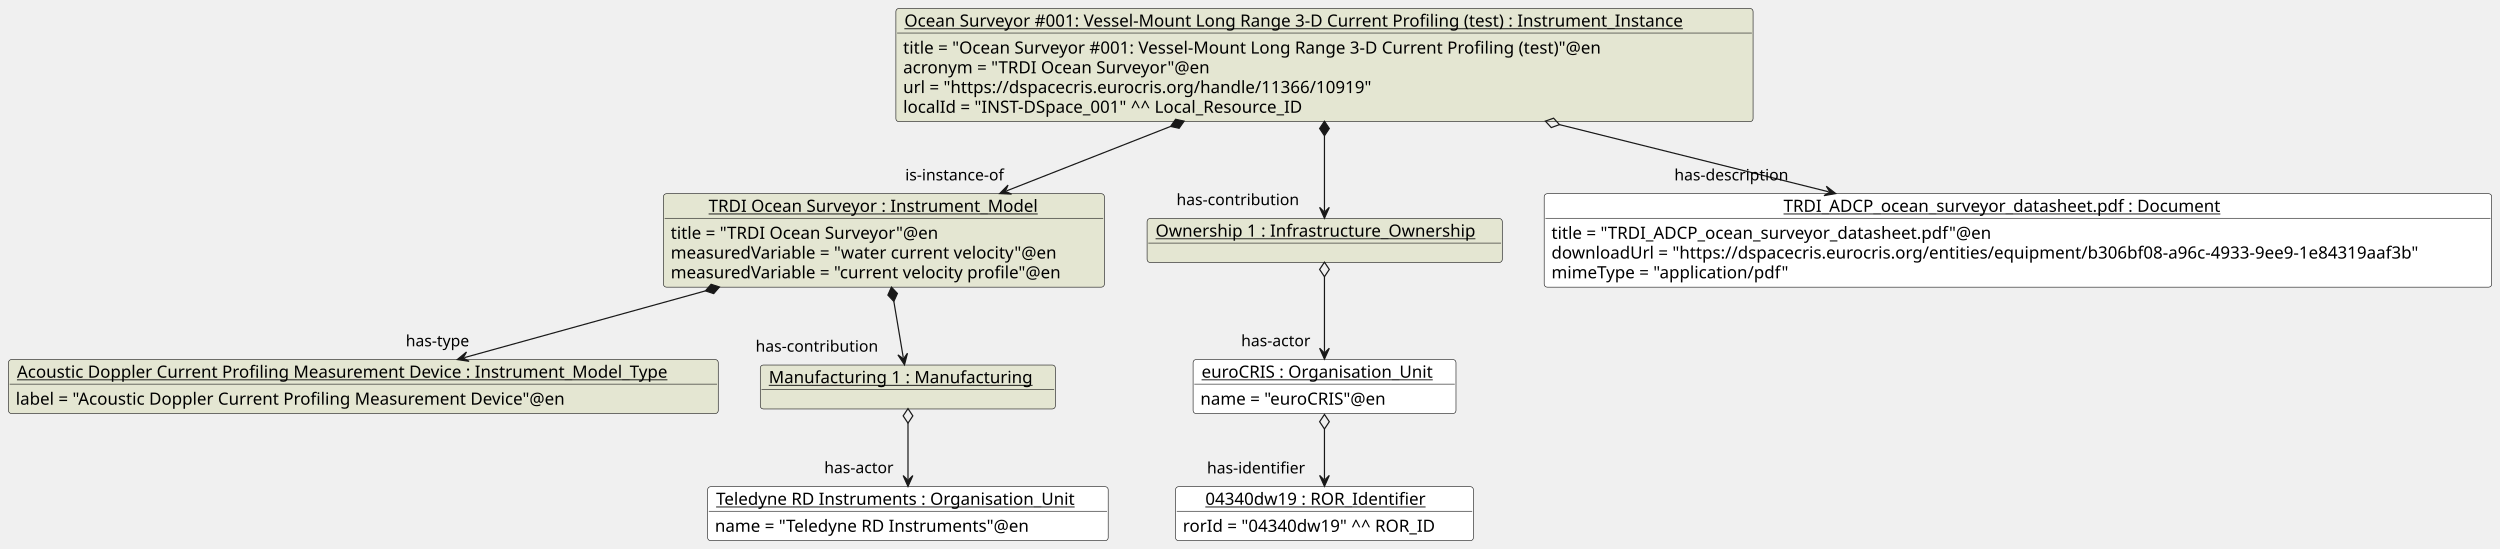
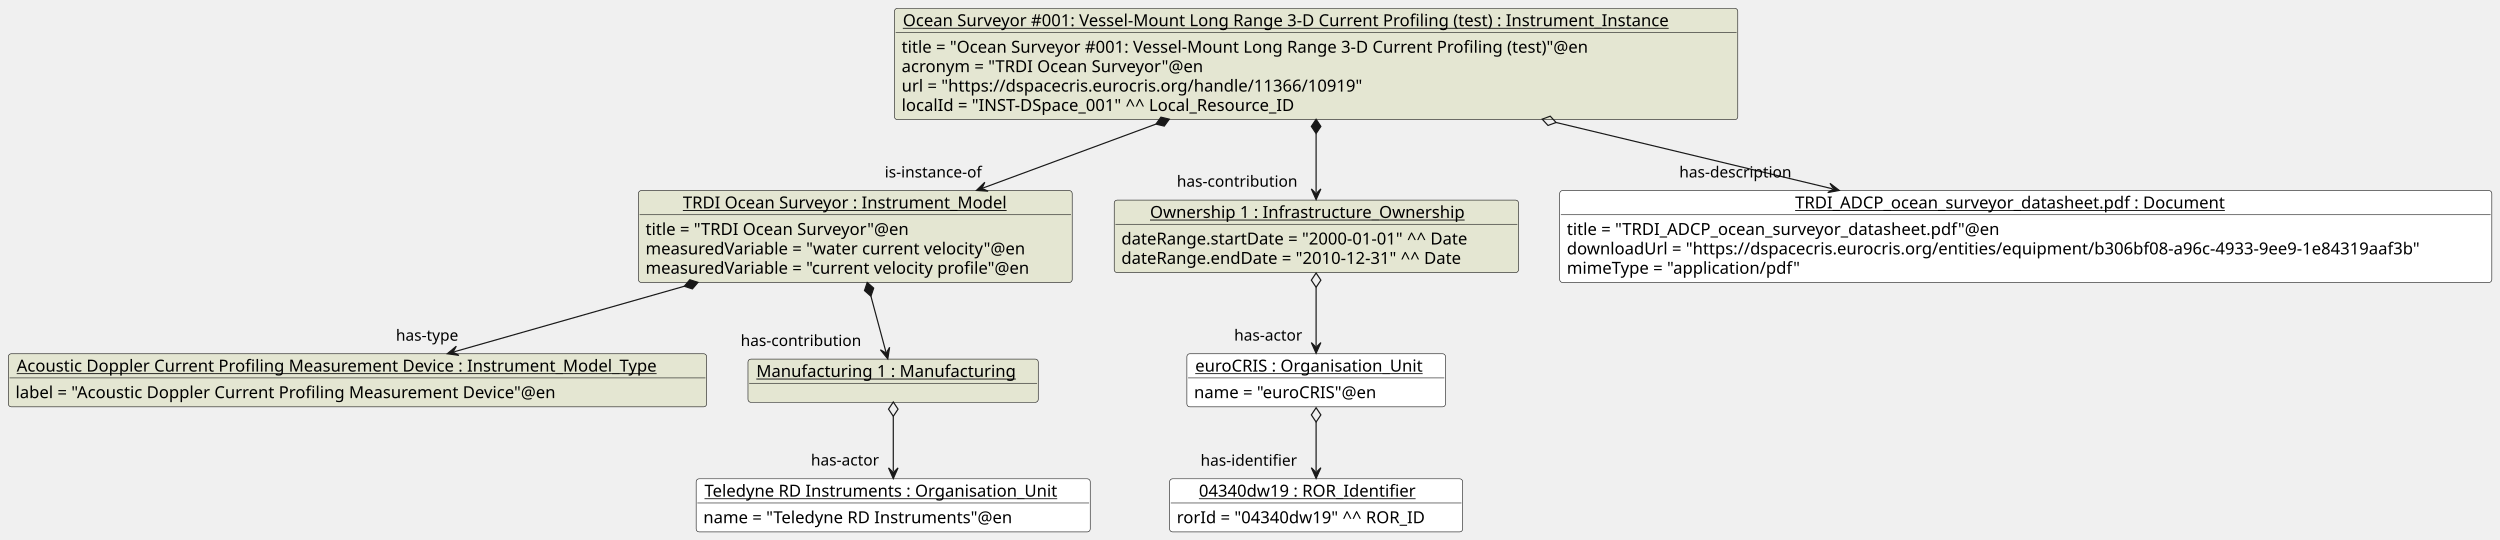
- <svg xmlns="http://www.w3.org/2000/svg" contentStyleType="text/css" data-diagram-type="CLASS" height="453px" preserveAspectRatio="none" style="width:2065px;height:453px;background:#FFFFFF;" version="1.1" viewBox="0 0 2065 453" width="2065px" zoomAndPan="magnify">
+ <svg xmlns="http://www.w3.org/2000/svg" contentStyleType="text/css" data-diagram-type="CLASS" height="453px" preserveAspectRatio="none" style="width:2099px;height:453px;background:#FFFFFF;" version="1.1" viewBox="0 0 2099 453" width="2099px" zoomAndPan="magnify">
  <defs />
  <g>
    <g class="entity" data-entity="instance" data-source-line="2" data-uid="ent0002" id="entity_instance">
-       <rect fill="#E4E6D2" height="93.484" rx="2.5" ry="2.5" style="stroke:#181818;stroke-width:0.5;" width="708.039" x="740" y="7" />
-       <text fill="#000000" font-family="sans-serif" font-size="14" lengthAdjust="spacing" text-decoration="underline" textLength="694.039" x="747" y="21.995">Ocean Surveyor #001: Vessel-Mount Long Range 3-D Current Profiling (test) : Instrument_Instance</text>
-       <line style="stroke:#181818;stroke-width:0.5;" x1="741" x2="1447.039" y1="27.297" y2="27.297" />
-       <text fill="#000000" font-family="sans-serif" font-size="14" lengthAdjust="spacing" textLength="629.214" x="746" y="44.292">title = "Ocean Surveyor #001: Vessel-Mount Long Range 3-D Current Profiling (test)"@en</text>
-       <text fill="#000000" font-family="sans-serif" font-size="14" lengthAdjust="spacing" textLength="276.281" x="746" y="60.589">acronym = "TRDI Ocean Surveyor"@en</text>
-       <text fill="#000000" font-family="sans-serif" font-size="14" lengthAdjust="spacing" textLength="416.295" x="746" y="76.886">url = "https://dspacecris.eurocris.org/handle/11366/10919"</text>
-       <text fill="#000000" font-family="sans-serif" font-size="14" lengthAdjust="spacing" textLength="366.345" x="746" y="93.183">localId = "INST-DSpace_001" ^^ Local_Resource_ID</text>
+       <rect fill="#E4E6D2" height="93.484" rx="2.5" ry="2.5" style="stroke:#181818;stroke-width:0.5;" width="708.039" x="751" y="7" />
+       <text fill="#000000" font-family="sans-serif" font-size="14" lengthAdjust="spacing" text-decoration="underline" textLength="694.039" x="758" y="21.995">Ocean Surveyor #001: Vessel-Mount Long Range 3-D Current Profiling (test) : Instrument_Instance</text>
+       <line style="stroke:#181818;stroke-width:0.5;" x1="752" x2="1458.039" y1="27.297" y2="27.297" />
+       <text fill="#000000" font-family="sans-serif" font-size="14" lengthAdjust="spacing" textLength="629.214" x="757" y="44.292">title = "Ocean Surveyor #001: Vessel-Mount Long Range 3-D Current Profiling (test)"@en</text>
+       <text fill="#000000" font-family="sans-serif" font-size="14" lengthAdjust="spacing" textLength="276.281" x="757" y="60.589">acronym = "TRDI Ocean Surveyor"@en</text>
+       <text fill="#000000" font-family="sans-serif" font-size="14" lengthAdjust="spacing" textLength="416.295" x="757" y="76.886">url = "https://dspacecris.eurocris.org/handle/11366/10919"</text>
+       <text fill="#000000" font-family="sans-serif" font-size="14" lengthAdjust="spacing" textLength="366.345" x="757" y="93.183">localId = "INST-DSpace_001" ^^ Local_Resource_ID</text>
    </g>
    <g class="entity" data-entity="model" data-source-line="9" data-uid="ent0003" id="entity_model">
-       <rect fill="#E4E6D2" height="77.188" rx="2.5" ry="2.5" style="stroke:#181818;stroke-width:0.5;" width="364.222" x="548" y="160" />
-       <text fill="#000000" font-family="sans-serif" font-size="14" lengthAdjust="spacing" text-decoration="underline" textLength="289.57" x="585.326" y="174.995">TRDI Ocean Surveyor : Instrument_Model</text>
-       <line style="stroke:#181818;stroke-width:0.5;" x1="549" x2="911.222" y1="180.297" y2="180.297" />
-       <text fill="#000000" font-family="sans-serif" font-size="14" lengthAdjust="spacing" textLength="242.259" x="554" y="197.292">title = "TRDI Ocean Surveyor"@en</text>
-       <text fill="#000000" font-family="sans-serif" font-size="14" lengthAdjust="spacing" textLength="347.58" x="554" y="213.589">measuredVariable = "water current velocity"@en</text>
-       <text fill="#000000" font-family="sans-serif" font-size="14" lengthAdjust="spacing" textLength="352.222" x="554" y="229.886">measuredVariable = "current velocity profile"@en</text>
+       <rect fill="#E4E6D2" height="77.188" rx="2.5" ry="2.5" style="stroke:#181818;stroke-width:0.5;" width="364.222" x="536" y="160" />
+       <text fill="#000000" font-family="sans-serif" font-size="14" lengthAdjust="spacing" text-decoration="underline" textLength="289.57" x="573.326" y="174.995">TRDI Ocean Surveyor : Instrument_Model</text>
+       <line style="stroke:#181818;stroke-width:0.5;" x1="537" x2="899.222" y1="180.297" y2="180.297" />
+       <text fill="#000000" font-family="sans-serif" font-size="14" lengthAdjust="spacing" textLength="242.259" x="542" y="197.292">title = "TRDI Ocean Surveyor"@en</text>
+       <text fill="#000000" font-family="sans-serif" font-size="14" lengthAdjust="spacing" textLength="347.58" x="542" y="213.589">measuredVariable = "water current velocity"@en</text>
+       <text fill="#000000" font-family="sans-serif" font-size="14" lengthAdjust="spacing" textLength="352.222" x="542" y="229.886">measuredVariable = "current velocity profile"@en</text>
    </g>
    <g class="entity" data-entity="modelType" data-source-line="15" data-uid="ent0004" id="entity_modelType">
      <rect fill="#E4E6D2" height="44.594" rx="2.5" ry="2.5" style="stroke:#181818;stroke-width:0.5;" width="586.284" x="7" y="297" />
      <text fill="#000000" font-family="sans-serif" font-size="14" lengthAdjust="spacing" text-decoration="underline" textLength="572.284" x="14" y="311.995">Acoustic Doppler Current Profiling Measurement Device : Instrument_Model_Type</text>
      <line style="stroke:#181818;stroke-width:0.5;" x1="8" x2="592.284" y1="317.297" y2="317.297" />
      <text fill="#000000" font-family="sans-serif" font-size="14" lengthAdjust="spacing" textLength="490.123" x="13" y="334.292">label = "Acoustic Doppler Current Profiling Measurement Device"@en</text>
    </g>
    <g class="entity" data-entity="ownership" data-source-line="19" data-uid="ent0005" id="entity_ownership">
-       <rect fill="#E4E6D2" height="36.297" rx="2.5" ry="2.5" style="stroke:#181818;stroke-width:0.5;" width="293.392" x="947.5" y="180.5" />
-       <text fill="#000000" font-family="sans-serif" font-size="14" lengthAdjust="spacing" text-decoration="underline" textLength="279.392" x="954.5" y="195.495">Ownership 1 : Infrastructure_Ownership</text>
-       <line style="stroke:#181818;stroke-width:0.5;" x1="948.5" x2="1239.892" y1="200.797" y2="200.797" />
+       <rect fill="#E4E6D2" height="60.891" rx="2.5" ry="2.5" style="stroke:#181818;stroke-width:0.5;" width="339.462" x="935.5" y="168" />
+       <text fill="#000000" font-family="sans-serif" font-size="14" lengthAdjust="spacing" text-decoration="underline" textLength="279.392" x="965.535" y="182.995">Ownership 1 : Infrastructure_Ownership</text>
+       <line style="stroke:#181818;stroke-width:0.5;" x1="936.5" x2="1273.962" y1="188.297" y2="188.297" />
+       <text fill="#000000" font-family="sans-serif" font-size="14" lengthAdjust="spacing" textLength="327.462" x="941.5" y="205.292">dateRange.startDate = "2000-01-01" ^^ Date</text>
+       <text fill="#000000" font-family="sans-serif" font-size="14" lengthAdjust="spacing" textLength="321.228" x="941.5" y="221.589">dateRange.endDate = "2010-12-31" ^^ Date</text>
    </g>
-     <g class="entity" data-entity="manufacturing" data-source-line="21" data-uid="ent0006" id="entity_manufacturing">
+     <g class="entity" data-entity="manufacturing" data-source-line="24" data-uid="ent0006" id="entity_manufacturing">
      <rect fill="#E4E6D2" height="36.297" rx="2.5" ry="2.5" style="stroke:#181818;stroke-width:0.5;" width="243.728" x="628" y="301.5" />
      <text fill="#000000" font-family="sans-serif" font-size="14" lengthAdjust="spacing" text-decoration="underline" textLength="229.728" x="635" y="316.495">Manufacturing 1 : Manufacturing</text>
      <line style="stroke:#181818;stroke-width:0.5;" x1="629" x2="870.729" y1="321.797" y2="321.797" />
    </g>
-     <g class="entity" data-entity="eurocris" data-source-line="23" data-uid="ent0007" id="entity_eurocris">
-       <rect fill="#FFFFFF" height="44.594" rx="2.5" ry="2.5" style="stroke:#181818;stroke-width:0.5;" width="217.137" x="985.5" y="297" />
-       <text fill="#000000" font-family="sans-serif" font-size="14" lengthAdjust="spacing" text-decoration="underline" textLength="203.137" x="992.5" y="311.995">euroCRIS : Organisation_Unit</text>
-       <line style="stroke:#181818;stroke-width:0.5;" x1="986.5" x2="1201.637" y1="317.297" y2="317.297" />
-       <text fill="#000000" font-family="sans-serif" font-size="14" lengthAdjust="spacing" textLength="169.025" x="991.5" y="334.292">name = "euroCRIS"@en</text>
+     <g class="entity" data-entity="eurocris" data-source-line="26" data-uid="ent0007" id="entity_eurocris">
+       <rect fill="#FFFFFF" height="44.594" rx="2.5" ry="2.5" style="stroke:#181818;stroke-width:0.5;" width="217.137" x="996.5" y="297" />
+       <text fill="#000000" font-family="sans-serif" font-size="14" lengthAdjust="spacing" text-decoration="underline" textLength="203.137" x="1003.5" y="311.995">euroCRIS : Organisation_Unit</text>
+       <line style="stroke:#181818;stroke-width:0.5;" x1="997.5" x2="1212.637" y1="317.297" y2="317.297" />
+       <text fill="#000000" font-family="sans-serif" font-size="14" lengthAdjust="spacing" textLength="169.025" x="1002.5" y="334.292">name = "euroCRIS"@en</text>
    </g>
-     <g class="entity" data-entity="eurocris_ror" data-source-line="27" data-uid="ent0008" id="entity_eurocris_ror">
-       <rect fill="#FFFFFF" height="44.594" rx="2.5" ry="2.5" style="stroke:#181818;stroke-width:0.5;" width="246.035" x="971" y="402" />
-       <text fill="#000000" font-family="sans-serif" font-size="14" lengthAdjust="spacing" text-decoration="underline" textLength="196.848" x="995.594" y="416.995">04340dw19 : ROR_Identifier</text>
-       <line style="stroke:#181818;stroke-width:0.5;" x1="972" x2="1216.035" y1="422.297" y2="422.297" />
-       <text fill="#000000" font-family="sans-serif" font-size="14" lengthAdjust="spacing" textLength="234.035" x="977" y="439.292">rorId = "04340dw19" ^^ ROR_ID</text>
+     <g class="entity" data-entity="eurocris_ror" data-source-line="30" data-uid="ent0008" id="entity_eurocris_ror">
+       <rect fill="#FFFFFF" height="44.594" rx="2.5" ry="2.5" style="stroke:#181818;stroke-width:0.5;" width="246.035" x="982" y="402" />
+       <text fill="#000000" font-family="sans-serif" font-size="14" lengthAdjust="spacing" text-decoration="underline" textLength="196.848" x="1006.594" y="416.995">04340dw19 : ROR_Identifier</text>
+       <line style="stroke:#181818;stroke-width:0.5;" x1="983" x2="1227.035" y1="422.297" y2="422.297" />
+       <text fill="#000000" font-family="sans-serif" font-size="14" lengthAdjust="spacing" textLength="234.035" x="988" y="439.292">rorId = "04340dw19" ^^ ROR_ID</text>
    </g>
-     <g class="entity" data-entity="teledyne" data-source-line="31" data-uid="ent0009" id="entity_teledyne">
+     <g class="entity" data-entity="teledyne" data-source-line="34" data-uid="ent0009" id="entity_teledyne">
      <rect fill="#FFFFFF" height="44.594" rx="2.5" ry="2.5" style="stroke:#181818;stroke-width:0.5;" width="330.866" x="584.5" y="402" />
      <text fill="#000000" font-family="sans-serif" font-size="14" lengthAdjust="spacing" text-decoration="underline" textLength="316.866" x="591.5" y="416.995">Teledyne RD Instruments : Organisation_Unit</text>
      <line style="stroke:#181818;stroke-width:0.5;" x1="585.5" x2="914.366" y1="422.297" y2="422.297" />
      <text fill="#000000" font-family="sans-serif" font-size="14" lengthAdjust="spacing" textLength="282.755" x="590.5" y="439.292">name = "Teledyne RD Instruments"@en</text>
    </g>
-     <g class="entity" data-entity="datasheet" data-source-line="35" data-uid="ent0010" id="entity_datasheet">
-       <rect fill="#FFFFFF" height="77.188" rx="2.5" ry="2.5" style="stroke:#181818;stroke-width:0.5;" width="782.636" x="1275.5" y="160" />
-       <text fill="#000000" font-family="sans-serif" font-size="14" lengthAdjust="spacing" text-decoration="underline" textLength="387.235" x="1473.2" y="174.995">TRDI_ADCP_ocean_surveyor_datasheet.pdf : Document</text>
-       <line style="stroke:#181818;stroke-width:0.5;" x1="1276.5" x2="2057.136" y1="180.297" y2="180.297" />
-       <text fill="#000000" font-family="sans-serif" font-size="14" lengthAdjust="spacing" textLength="393.456" x="1281.5" y="197.292">title = "TRDI_ADCP_ocean_surveyor_datasheet.pdf"@en</text>
-       <text fill="#000000" font-family="sans-serif" font-size="14" lengthAdjust="spacing" textLength="770.636" x="1281.5" y="213.589">downloadUrl = "https://dspacecris.eurocris.org/entities/equipment/b306bf08-a96c-4933-9ee9-1e84319aaf3b"</text>
-       <text fill="#000000" font-family="sans-serif" font-size="14" lengthAdjust="spacing" textLength="212.269" x="1281.5" y="229.886">mimeType = "application/pdf"</text>
+     <g class="entity" data-entity="datasheet" data-source-line="38" data-uid="ent0010" id="entity_datasheet">
+       <rect fill="#FFFFFF" height="77.188" rx="2.5" ry="2.5" style="stroke:#181818;stroke-width:0.5;" width="782.636" x="1309.5" y="160" />
+       <text fill="#000000" font-family="sans-serif" font-size="14" lengthAdjust="spacing" text-decoration="underline" textLength="387.235" x="1507.2" y="174.995">TRDI_ADCP_ocean_surveyor_datasheet.pdf : Document</text>
+       <line style="stroke:#181818;stroke-width:0.5;" x1="1310.5" x2="2091.136" y1="180.297" y2="180.297" />
+       <text fill="#000000" font-family="sans-serif" font-size="14" lengthAdjust="spacing" textLength="393.456" x="1315.5" y="197.292">title = "TRDI_ADCP_ocean_surveyor_datasheet.pdf"@en</text>
+       <text fill="#000000" font-family="sans-serif" font-size="14" lengthAdjust="spacing" textLength="770.636" x="1315.5" y="213.589">downloadUrl = "https://dspacecris.eurocris.org/entities/equipment/b306bf08-a96c-4933-9ee9-1e84319aaf3b"</text>
+       <text fill="#000000" font-family="sans-serif" font-size="14" lengthAdjust="spacing" textLength="212.269" x="1315.5" y="229.886">mimeType = "application/pdf"</text>
    </g>
-     <g class="link" data-entity-1="instance" data-entity-2="model" data-source-line="41" data-uid="lnk11" id="link_instance_model">
-       <path codeLine="41" d="M966.911,104.428 C917.791,123.728 878.005,139.356 831.315,157.696" fill="none" id="instance-model" style="stroke:#181818;stroke-width:1;" />
-       <polygon fill="#181818" points="978.08,100.04,971.033,98.511,966.911,104.428,973.958,105.957,978.08,100.04" style="stroke:#181818;stroke-width:1;" />
-       <polygon fill="#181818" points="825.73,159.89,835.569,160.323,830.384,158.062,832.644,152.876,825.73,159.89" style="stroke:#181818;stroke-width:1;" />
-       <text fill="#000000" font-family="sans-serif" font-size="13" lengthAdjust="spacing" textLength="87.369" x="747.72" y="149.027">is-instance-of</text>
+     <g class="link" data-entity-1="instance" data-entity-2="model" data-source-line="44" data-uid="lnk11" id="link_instance_model">
+       <path codeLine="44" d="M970.494,104.2 C918.274,123.5 875.048,139.471 825.408,157.811" fill="none" id="instance-model" style="stroke:#181818;stroke-width:1;" />
+       <polygon fill="#181818" points="981.75,100.04,974.735,98.368,970.494,104.2,977.509,105.872,981.75,100.04" style="stroke:#181818;stroke-width:1;" />
+       <polygon fill="#181818" points="819.78,159.89,829.609,160.523,824.47,158.157,826.836,153.019,819.78,159.89" style="stroke:#181818;stroke-width:1;" />
+       <text fill="#000000" font-family="sans-serif" font-size="13" lengthAdjust="spacing" textLength="87.369" x="742.809" y="149.027">is-instance-of</text>
    </g>
-     <g class="link" data-entity-1="model" data-entity-2="modelType" data-source-line="43" data-uid="lnk12" id="link_model_modelType">
-       <path codeLine="43" d="M582.675,240.27 C511.305,260.02 443.733,278.719 383.512,295.389" fill="none" id="model-modelType" style="stroke:#181818;stroke-width:1;" />
-       <polygon fill="#181818" points="594.24,237.07,587.39,234.815,582.675,240.27,589.524,242.525,594.24,237.07" style="stroke:#181818;stroke-width:1;" />
-       <polygon fill="#181818" points="377.73,296.99,387.471,298.444,382.549,295.656,385.337,290.734,377.73,296.99" style="stroke:#181818;stroke-width:1;" />
-       <text fill="#000000" font-family="sans-serif" font-size="13" lengthAdjust="spacing" textLength="56.71" x="335.152" y="286.064">has-type</text>
+     <g class="link" data-entity-1="model" data-entity-2="modelType" data-source-line="46" data-uid="lnk12" id="link_model_modelType">
+       <path codeLine="46" d="M574.489,240.355 C505.108,260.105 439.871,278.677 381.331,295.347" fill="none" id="model-modelType" style="stroke:#181818;stroke-width:1;" />
+       <polygon fill="#181818" points="586.03,237.07,579.164,234.866,574.489,240.355,581.354,242.56,586.03,237.07" style="stroke:#181818;stroke-width:1;" />
+       <polygon fill="#181818" points="375.56,296.99,385.311,298.372,380.369,295.621,383.12,290.678,375.56,296.99" style="stroke:#181818;stroke-width:1;" />
+       <text fill="#000000" font-family="sans-serif" font-size="13" lengthAdjust="spacing" textLength="56.71" x="332.399" y="286.064">has-type</text>
    </g>
-     <g class="link" data-entity-1="instance" data-entity-2="ownership" data-source-line="45" data-uid="lnk13" id="link_instance_ownership">
-       <path codeLine="45" d="M1094,112.14 C1094,139.44 1094,154.55 1094,174.28" fill="none" id="instance-ownership" style="stroke:#181818;stroke-width:1;" />
-       <polygon fill="#181818" points="1094,100.14,1090,106.14,1094,112.14,1098,106.14,1094,100.14" style="stroke:#181818;stroke-width:1;" />
-       <polygon fill="#181818" points="1094,180.28,1098,171.28,1094,175.28,1090,171.28,1094,180.28" style="stroke:#181818;stroke-width:1;" />
-       <text fill="#000000" font-family="sans-serif" font-size="13" lengthAdjust="spacing" textLength="106.457" x="971.779" y="169.445">has-contribution</text>
+     <g class="link" data-entity-1="instance" data-entity-2="ownership" data-source-line="48" data-uid="lnk13" id="link_instance_ownership">
+       <path codeLine="48" d="M1105,112.14 C1105,134.21 1105,142.08 1105,161.6" fill="none" id="instance-ownership" style="stroke:#181818;stroke-width:1;" />
+       <polygon fill="#181818" points="1105,100.14,1101,106.14,1105,112.14,1109,106.14,1105,100.14" style="stroke:#181818;stroke-width:1;" />
+       <polygon fill="#181818" points="1105,167.6,1109,158.6,1105,162.6,1101,158.6,1105,167.6" style="stroke:#181818;stroke-width:1;" />
+       <text fill="#000000" font-family="sans-serif" font-size="13" lengthAdjust="spacing" textLength="106.457" x="988.068" y="156.772">has-contribution</text>
    </g>
-     <g class="link" data-entity-1="ownership" data-entity-2="eurocris" data-source-line="47" data-uid="lnk14" id="link_ownership_eurocris">
-       <path codeLine="47" d="M1094,228.55 C1094,249.63 1094,267.54 1094,290.63" fill="none" id="ownership-eurocris" style="stroke:#181818;stroke-width:1;" />
-       <polygon fill="none" points="1094,216.55,1090,222.55,1094,228.55,1098,222.55,1094,216.55" style="stroke:#181818;stroke-width:1;" />
-       <polygon fill="#181818" points="1094,296.63,1098,287.63,1094,291.63,1090,287.63,1094,296.63" style="stroke:#181818;stroke-width:1;" />
-       <text fill="#000000" font-family="sans-serif" font-size="13" lengthAdjust="spacing" textLength="61.179" x="1025.19" y="285.984">has-actor</text>
+     <g class="link" data-entity-1="ownership" data-entity-2="eurocris" data-source-line="50" data-uid="lnk14" id="link_ownership_eurocris">
+       <path codeLine="50" d="M1105,241.22 C1105,262.15 1105,271.7 1105,290.63" fill="none" id="ownership-eurocris" style="stroke:#181818;stroke-width:1;" />
+       <polygon fill="none" points="1105,229.22,1101,235.22,1105,241.22,1109,235.22,1105,229.22" style="stroke:#181818;stroke-width:1;" />
+       <polygon fill="#181818" points="1105,296.63,1109,287.63,1105,291.63,1101,287.63,1105,296.63" style="stroke:#181818;stroke-width:1;" />
+       <text fill="#000000" font-family="sans-serif" font-size="13" lengthAdjust="spacing" textLength="61.179" x="1036.19" y="285.984">has-actor</text>
    </g>
-     <g class="link" data-entity-1="eurocris" data-entity-2="eurocris_ror" data-source-line="49" data-uid="lnk15" id="link_eurocris_eurocris_ror">
-       <path codeLine="49" d="M1094,354.34 C1094,371.82 1094,378.22 1094,395.69" fill="none" id="eurocris-eurocris_ror" style="stroke:#181818;stroke-width:1;" />
-       <polygon fill="none" points="1094,342.34,1090,348.34,1094,354.34,1098,348.34,1094,342.34" style="stroke:#181818;stroke-width:1;" />
-       <polygon fill="#181818" points="1094,401.69,1098,392.69,1094,396.69,1090,392.69,1094,401.69" style="stroke:#181818;stroke-width:1;" />
-       <text fill="#000000" font-family="sans-serif" font-size="13" lengthAdjust="spacing" textLength="86.011" x="996.978" y="391.059">has-identifier</text>
+     <g class="link" data-entity-1="eurocris" data-entity-2="eurocris_ror" data-source-line="52" data-uid="lnk15" id="link_eurocris_eurocris_ror">
+       <path codeLine="52" d="M1105,354.34 C1105,371.82 1105,378.22 1105,395.69" fill="none" id="eurocris-eurocris_ror" style="stroke:#181818;stroke-width:1;" />
+       <polygon fill="none" points="1105,342.34,1101,348.34,1105,354.34,1109,348.34,1105,342.34" style="stroke:#181818;stroke-width:1;" />
+       <polygon fill="#181818" points="1105,401.69,1109,392.69,1105,396.69,1101,392.69,1105,401.69" style="stroke:#181818;stroke-width:1;" />
+       <text fill="#000000" font-family="sans-serif" font-size="13" lengthAdjust="spacing" textLength="86.011" x="1007.978" y="391.059">has-identifier</text>
    </g>
-     <g class="link" data-entity-1="model" data-entity-2="manufacturing" data-source-line="51" data-uid="lnk16" id="link_model_manufacturing">
-       <path codeLine="51" d="M738.315,248.985 C741.925,270.505 743.305,278.693 746.115,295.403" fill="none" id="model-manufacturing" style="stroke:#181818;stroke-width:1;" />
-       <polygon fill="#181818" points="736.33,237.15,733.378,243.729,738.315,248.985,741.268,242.406,736.33,237.15" style="stroke:#181818;stroke-width:1;" />
-       <polygon fill="#181818" points="747.11,301.32,749.562,291.781,746.281,296.389,741.673,293.108,747.11,301.32" style="stroke:#181818;stroke-width:1;" />
-       <text fill="#000000" font-family="sans-serif" font-size="13" lengthAdjust="spacing" textLength="106.457" x="624.105" y="290.497">has-contribution</text>
+     <g class="link" data-entity-1="model" data-entity-2="manufacturing" data-source-line="54" data-uid="lnk16" id="link_model_manufacturing">
+       <path codeLine="54" d="M731.238,248.738 C737.028,270.258 739.333,278.815 743.823,295.526" fill="none" id="model-manufacturing" style="stroke:#181818;stroke-width:1;" />
+       <polygon fill="#181818" points="728.12,237.15,725.816,243.983,731.238,248.738,733.542,241.905,728.12,237.15" style="stroke:#181818;stroke-width:1;" />
+       <polygon fill="#181818" points="745.38,301.32,746.908,291.59,744.082,296.491,739.182,293.666,745.38,301.32" style="stroke:#181818;stroke-width:1;" />
+       <text fill="#000000" font-family="sans-serif" font-size="13" lengthAdjust="spacing" textLength="106.457" x="621.845" y="290.497">has-contribution</text>
    </g>
-     <g class="link" data-entity-1="manufacturing" data-entity-2="teledyne" data-source-line="53" data-uid="lnk17" id="link_manufacturing_teledyne">
-       <path codeLine="53" d="M750,349.51 C750,367.11 750,376.65 750,395.81" fill="none" id="manufacturing-teledyne" style="stroke:#181818;stroke-width:1;" />
+     <g class="link" data-entity-1="manufacturing" data-entity-2="teledyne" data-source-line="56" data-uid="lnk17" id="link_manufacturing_teledyne">
+       <path codeLine="56" d="M750,349.51 C750,367.11 750,376.65 750,395.81" fill="none" id="manufacturing-teledyne" style="stroke:#181818;stroke-width:1;" />
      <polygon fill="none" points="750,337.51,746,343.51,750,349.51,754,343.51,750,337.51" style="stroke:#181818;stroke-width:1;" />
      <polygon fill="#181818" points="750,401.81,754,392.81,750,396.81,746,392.81,750,401.81" style="stroke:#181818;stroke-width:1;" />
      <text fill="#000000" font-family="sans-serif" font-size="13" lengthAdjust="spacing" textLength="61.179" x="680.845" y="390.836">has-actor</text>
    </g>
-     <g class="link" data-entity-1="instance" data-entity-2="datasheet" data-source-line="55" data-uid="lnk18" id="link_instance_datasheet">
-       <path codeLine="55" d="M1288.123,102.946 C1365.443,122.246 1436.988,140.097 1510.488,158.437" fill="none" id="instance-datasheet" style="stroke:#181818;stroke-width:1;" />
-       <polygon fill="none" points="1276.48,100.04,1281.333,105.374,1288.123,102.946,1283.27,97.612,1276.48,100.04" style="stroke:#181818;stroke-width:1;" />
-       <polygon fill="#181818" points="1516.31,159.89,1508.546,153.83,1511.459,158.679,1506.609,161.592,1516.31,159.89" style="stroke:#181818;stroke-width:1;" />
-       <text fill="#000000" font-family="sans-serif" font-size="13" lengthAdjust="spacing" textLength="99.95" x="1383.015" y="149.027">has-description</text>
+     <g class="link" data-entity-1="instance" data-entity-2="datasheet" data-source-line="58" data-uid="lnk18" id="link_instance_datasheet">
+       <path codeLine="58" d="M1306.479,102.84 C1386.899,122.14 1461.976,140.15 1538.426,158.49" fill="none" id="instance-datasheet" style="stroke:#181818;stroke-width:1;" />
+       <polygon fill="none" points="1294.81,100.04,1299.711,105.33,1306.479,102.84,1301.578,97.551,1294.81,100.04" style="stroke:#181818;stroke-width:1;" />
+       <polygon fill="#181818" points="1544.26,159.89,1536.441,153.901,1539.398,158.724,1534.575,161.68,1544.26,159.89" style="stroke:#181818;stroke-width:1;" />
+       <text fill="#000000" font-family="sans-serif" font-size="13" lengthAdjust="spacing" textLength="99.95" x="1409.926" y="149.027">has-description</text>
    </g>
  </g>
</svg>
